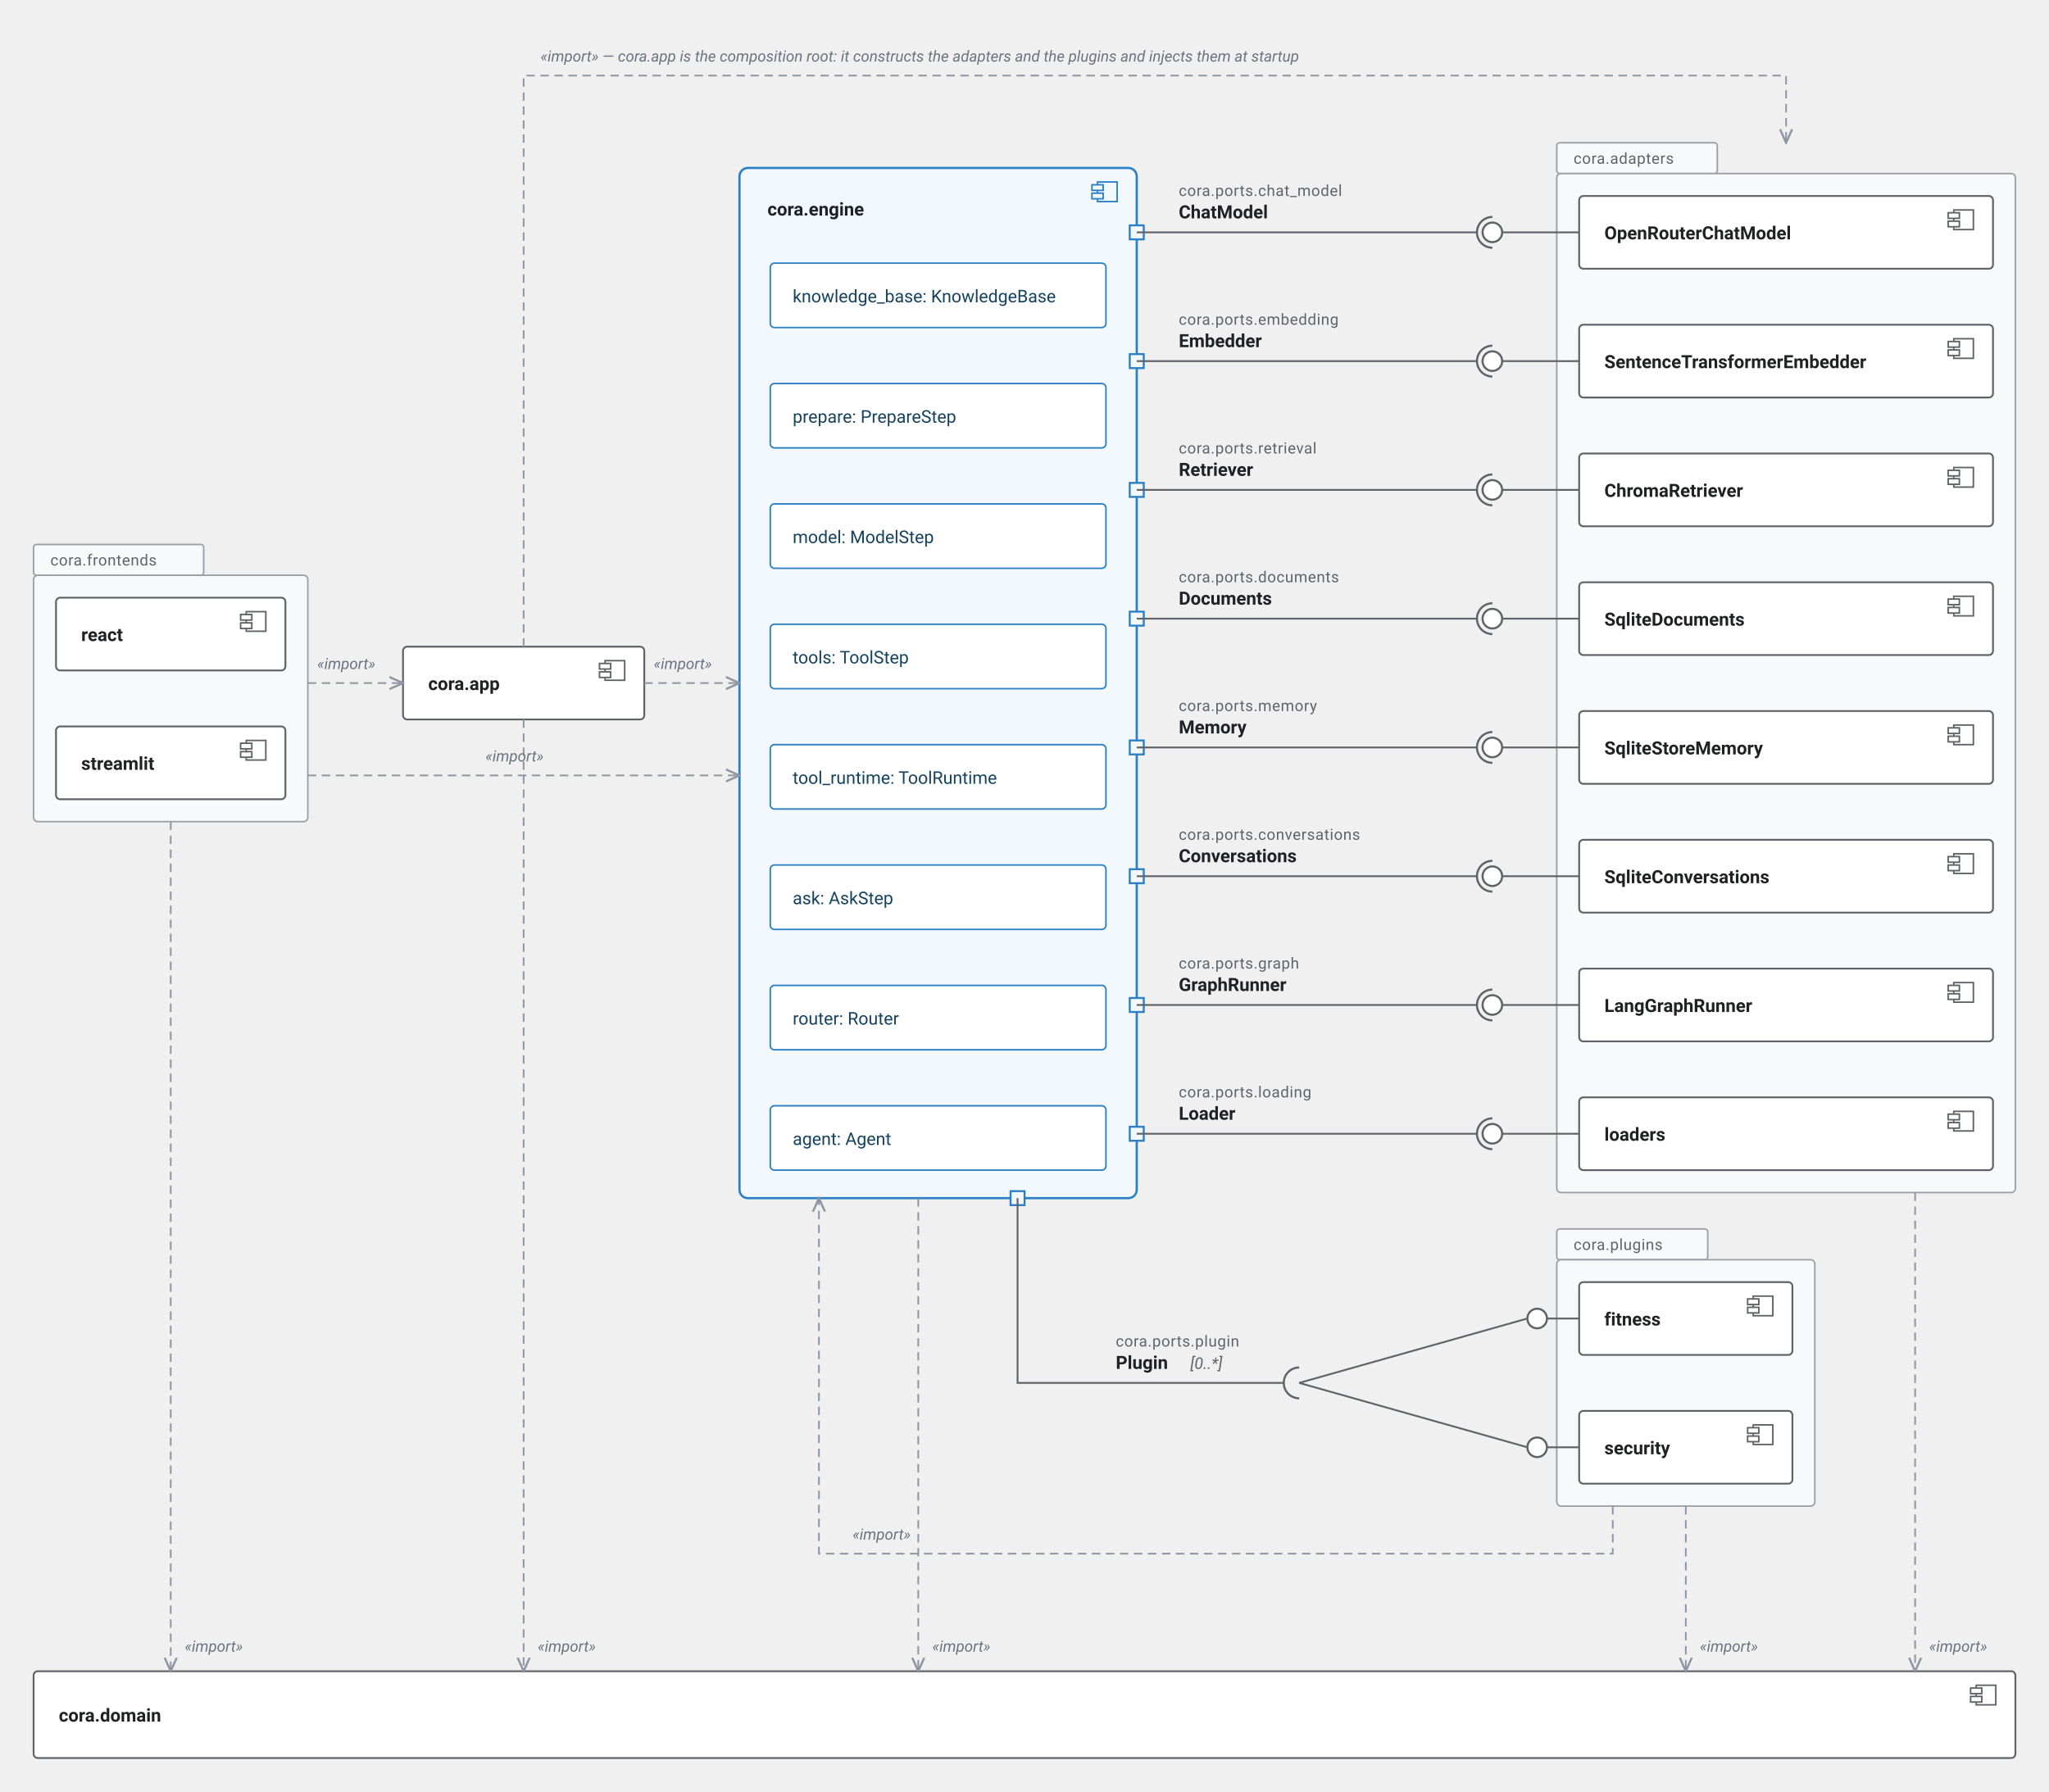
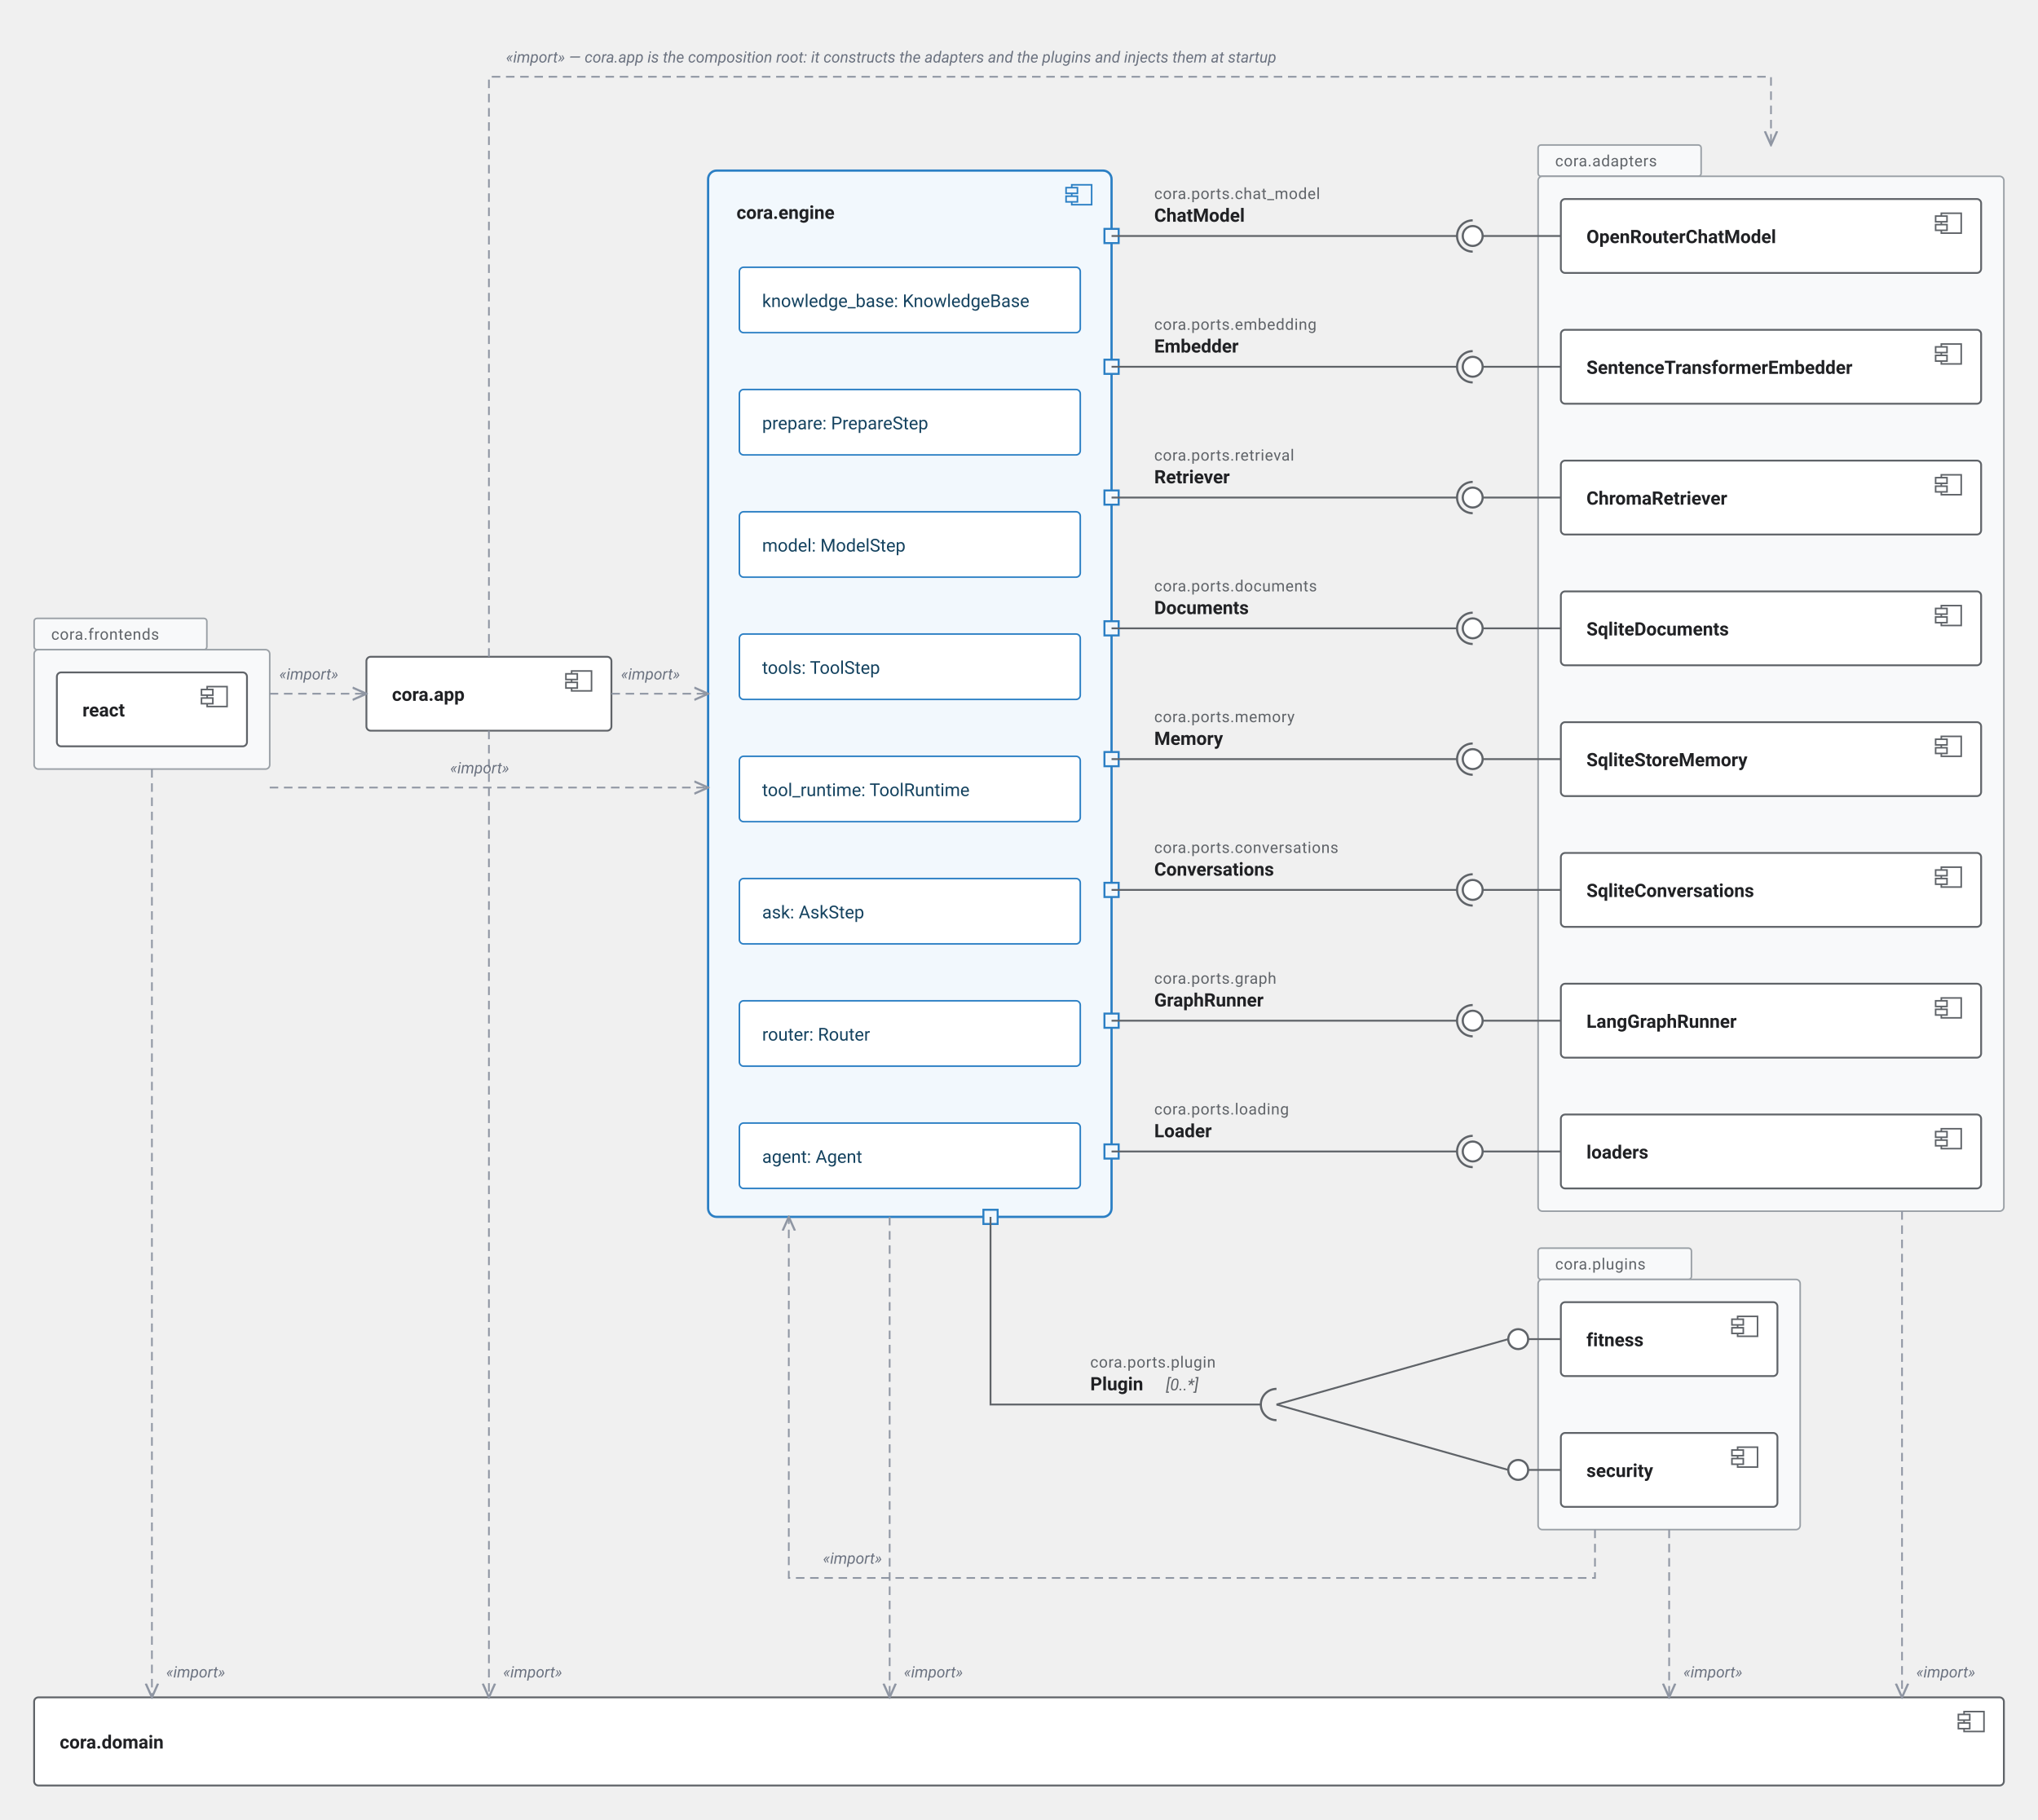
- <svg xmlns="http://www.w3.org/2000/svg" viewBox="0 0 1463.51 1280" width="1463.51" height="1280" role="img" aria-label="cora as a UML component diagram: 2 frontends, an engine of 8 parts, 9 required interfaces wired to the components that provide them, and the packages each one imports. Generated by scripts/gen_component_map.py.">
+ <svg xmlns="http://www.w3.org/2000/svg" viewBox="0 0 1433.35 1280" width="1433.35" height="1280" role="img" aria-label="cora as a UML component diagram: 1 frontends, an engine of 8 parts, 9 required interfaces wired to the components that provide them, and the packages each one imports. Generated by scripts/gen_component_map.py.">
  <style>
    text { font: 13px/1.4 -apple-system, "Segoe UI", Roboto, sans-serif; fill: #202124 }
    .stereotype { font-size: 11px; fill: #5f6368; letter-spacing: .03em }
    .name { font-weight: 600 }
    .role { font-size: 12.5px }
    .engine { fill: #f2f8fd; stroke: #2b7fc4; stroke-width: 1.6 }
    .part { fill: #ffffff; stroke: #2b7fc4; stroke-width: 1.1 }
    .part-name { fill: #14425f }
    .frame { fill: #f8f9fa; stroke: #9aa0a6; stroke-width: 1.1 }
    .outer { fill: #ffffff; stroke: #5f6368; stroke-width: 1.3 }
    .glyph { fill: #ffffff; stroke: #5f6368; stroke-width: 1.1 }
    .glyph-engine { fill: #f2f8fd; stroke: #2b7fc4; stroke-width: 1.1 }
    .socket-port { fill: #f2f8fd; stroke: #2b7fc4; stroke-width: 1.4 }
    .wire { stroke: #5f6368; stroke-width: 1.3; fill: none }
    .socket { stroke: #5f6368; stroke-width: 1.5; fill: none }
    .ball { fill: #ffffff; stroke: #5f6368; stroke-width: 1.5 }
    .port { fill: #202124; font-size: 13px; font-weight: 600 }
    .multiplicity { fill: #5f6368; font-size: 11.5px; font-style: italic }
    .imports { stroke: #8f96a3; stroke-width: 1.2; fill: none;
               stroke-dasharray: 6 4; marker-end: url(#import) }
    .import-label { fill: #6b7280; font-size: 11px; font-style: italic }
    @media (prefers-color-scheme: dark) {
      text { fill: #e8eaed }
      .stereotype { fill: #9aa0a6 }
      .port { fill: #e8eaed }
      .engine { fill: #10283a; stroke: #6fb6ea }
      .part { fill: #1b2b3480; stroke: #6fb6ea }
      .part-name { fill: #cfe6f7 }
      .frame { fill: #2b2c2f; stroke: #9aa0a6 }
      .outer { fill: #303134; stroke: #bdc1c6 }
      .glyph { fill: #303134; stroke: #bdc1c6 }
      .glyph-engine { fill: #10283a; stroke: #6fb6ea }
      .socket-port { fill: #10283a; stroke: #6fb6ea }
      .wire, .socket { stroke: #bdc1c6 }
      .ball { fill: #303134; stroke: #bdc1c6 }
    }
  </style>
  <defs>
    <marker id="import" viewBox="0 0 10 10" refX="9" refY="5" markerWidth="9" markerHeight="9" orient="auto-start-reverse">
      <path d="M 0 1 L 9 5 L 0 9" fill="none" stroke="#8f96a3" stroke-width="1.4" />
    </marker>
  </defs>
-   <rect x="24" y="389" width="121.48" height="22" rx="2" class="frame" />
-   <rect x="24" y="411" width="195.86" height="176" rx="3" class="frame" />
-   <text x="36" y="404" class="stereotype" text-anchor="start">cora.frontends</text>
-   <rect x="1111.93" y="102" width="114.66" height="22" rx="2" class="frame" />
-   <rect x="1111.93" y="124" width="327.58" height="728" rx="3" class="frame" />
-   <text x="1123.93" y="117" class="stereotype" text-anchor="start">cora.adapters</text>
-   <rect x="1111.93" y="878" width="107.84" height="22" rx="2" class="frame" />
-   <rect x="1111.93" y="900" width="184.32" height="176" rx="3" class="frame" />
-   <text x="1123.93" y="893" class="stereotype" text-anchor="start">cora.plugins</text>
-   <rect x="528.18" y="120" width="283.75" height="736" rx="6" class="engine" />
-   <text x="548.18" y="154" class="name" text-anchor="start">cora.engine</text>
-   <rect x="783.93" y="130" width="14" height="14" class="glyph-engine" />
-   <rect x="779.93" y="132" width="8" height="4" class="glyph-engine" />
-   <rect x="779.93" y="138" width="8" height="4" class="glyph-engine" />
-   <rect x="550.18" y="188" width="239.75" height="46" rx="3" class="part" />
-   <text x="566.18" y="216" class="part-name role" text-anchor="start">knowledge_base: KnowledgeBase</text>
-   <rect x="550.18" y="274" width="239.75" height="46" rx="3" class="part" />
-   <text x="566.18" y="302" class="part-name role" text-anchor="start">prepare: PrepareStep</text>
-   <rect x="550.18" y="360" width="239.75" height="46" rx="3" class="part" />
-   <text x="566.18" y="388" class="part-name role" text-anchor="start">model: ModelStep</text>
-   <rect x="550.18" y="446" width="239.75" height="46" rx="3" class="part" />
-   <text x="566.18" y="474" class="part-name role" text-anchor="start">tools: ToolStep</text>
-   <rect x="550.18" y="532" width="239.75" height="46" rx="3" class="part" />
-   <text x="566.18" y="560" class="part-name role" text-anchor="start">tool_runtime: ToolRuntime</text>
-   <rect x="550.18" y="618" width="239.75" height="46" rx="3" class="part" />
-   <text x="566.18" y="646" class="part-name role" text-anchor="start">ask: AskStep</text>
-   <rect x="550.18" y="704" width="239.75" height="46" rx="3" class="part" />
-   <text x="566.18" y="732" class="part-name role" text-anchor="start">router: Router</text>
-   <rect x="550.18" y="790" width="239.75" height="46" rx="3" class="part" />
-   <text x="566.18" y="818" class="part-name role" text-anchor="start">agent: Agent</text>
-   <rect x="40" y="427" width="163.86" height="52" rx="3" class="outer" />
-   <text x="58" y="458" class="name" text-anchor="start">react</text>
-   <rect x="175.86" y="437" width="14" height="14" class="glyph" />
-   <rect x="171.86" y="439" width="8" height="4" class="glyph" />
-   <rect x="171.86" y="445" width="8" height="4" class="glyph" />
-   <rect x="40" y="519" width="163.86" height="52" rx="3" class="outer" />
-   <text x="58" y="550" class="name" text-anchor="start">streamlit</text>
-   <rect x="175.86" y="529" width="14" height="14" class="glyph" />
-   <rect x="171.86" y="531" width="8" height="4" class="glyph" />
-   <rect x="171.86" y="537" width="8" height="4" class="glyph" />
-   <rect x="287.86" y="462" width="172.32" height="52" rx="3" class="outer" />
-   <text x="305.86" y="493" class="name" text-anchor="start">cora.app</text>
-   <rect x="432.18" y="472" width="14" height="14" class="glyph" />
-   <rect x="428.18" y="474" width="8" height="4" class="glyph" />
-   <rect x="428.18" y="480" width="8" height="4" class="glyph" />
-   <rect x="24" y="1194" width="1415.51" height="62" rx="3" class="outer" />
+   <rect x="24" y="435" width="121.48" height="22" rx="2" class="frame" />
+   <rect x="24" y="457" width="165.7" height="84" rx="3" class="frame" />
+   <text x="36" y="450" class="stereotype" text-anchor="start">cora.frontends</text>
+   <rect x="1081.77" y="102" width="114.66" height="22" rx="2" class="frame" />
+   <rect x="1081.77" y="124" width="327.58" height="728" rx="3" class="frame" />
+   <text x="1093.77" y="117" class="stereotype" text-anchor="start">cora.adapters</text>
+   <rect x="1081.77" y="878" width="107.84" height="22" rx="2" class="frame" />
+   <rect x="1081.77" y="900" width="184.32" height="176" rx="3" class="frame" />
+   <text x="1093.77" y="893" class="stereotype" text-anchor="start">cora.plugins</text>
+   <rect x="498.02" y="120" width="283.75" height="736" rx="6" class="engine" />
+   <text x="518.02" y="154" class="name" text-anchor="start">cora.engine</text>
+   <rect x="753.77" y="130" width="14" height="14" class="glyph-engine" />
+   <rect x="749.77" y="132" width="8" height="4" class="glyph-engine" />
+   <rect x="749.77" y="138" width="8" height="4" class="glyph-engine" />
+   <rect x="520.02" y="188" width="239.75" height="46" rx="3" class="part" />
+   <text x="536.02" y="216" class="part-name role" text-anchor="start">knowledge_base: KnowledgeBase</text>
+   <rect x="520.02" y="274" width="239.75" height="46" rx="3" class="part" />
+   <text x="536.02" y="302" class="part-name role" text-anchor="start">prepare: PrepareStep</text>
+   <rect x="520.02" y="360" width="239.75" height="46" rx="3" class="part" />
+   <text x="536.02" y="388" class="part-name role" text-anchor="start">model: ModelStep</text>
+   <rect x="520.02" y="446" width="239.75" height="46" rx="3" class="part" />
+   <text x="536.02" y="474" class="part-name role" text-anchor="start">tools: ToolStep</text>
+   <rect x="520.02" y="532" width="239.75" height="46" rx="3" class="part" />
+   <text x="536.02" y="560" class="part-name role" text-anchor="start">tool_runtime: ToolRuntime</text>
+   <rect x="520.02" y="618" width="239.75" height="46" rx="3" class="part" />
+   <text x="536.02" y="646" class="part-name role" text-anchor="start">ask: AskStep</text>
+   <rect x="520.02" y="704" width="239.75" height="46" rx="3" class="part" />
+   <text x="536.02" y="732" class="part-name role" text-anchor="start">router: Router</text>
+   <rect x="520.02" y="790" width="239.75" height="46" rx="3" class="part" />
+   <text x="536.02" y="818" class="part-name role" text-anchor="start">agent: Agent</text>
+   <rect x="40" y="473" width="133.7" height="52" rx="3" class="outer" />
+   <text x="58" y="504" class="name" text-anchor="start">react</text>
+   <rect x="145.7" y="483" width="14" height="14" class="glyph" />
+   <rect x="141.7" y="485" width="8" height="4" class="glyph" />
+   <rect x="141.7" y="491" width="8" height="4" class="glyph" />
+   <rect x="257.7" y="462" width="172.32" height="52" rx="3" class="outer" />
+   <text x="275.7" y="493" class="name" text-anchor="start">cora.app</text>
+   <rect x="402.02" y="472" width="14" height="14" class="glyph" />
+   <rect x="398.02" y="474" width="8" height="4" class="glyph" />
+   <rect x="398.02" y="480" width="8" height="4" class="glyph" />
+   <rect x="24" y="1194" width="1385.35" height="62" rx="3" class="outer" />
  <text x="42" y="1230" class="name" text-anchor="start">cora.domain</text>
-   <rect x="1411.51" y="1204" width="14" height="14" class="glyph" />
-   <rect x="1407.51" y="1206" width="8" height="4" class="glyph" />
-   <rect x="1407.51" y="1212" width="8" height="4" class="glyph" />
-   <rect x="1127.93" y="140" width="295.58" height="52" rx="3" class="outer" />
-   <text x="1145.93" y="171" class="name" text-anchor="start">OpenRouterChatModel</text>
-   <rect x="1395.51" y="150" width="14" height="14" class="glyph" />
-   <rect x="1391.51" y="152" width="8" height="4" class="glyph" />
-   <rect x="1391.51" y="158" width="8" height="4" class="glyph" />
-   <rect x="1127.93" y="232" width="295.58" height="52" rx="3" class="outer" />
-   <text x="1145.93" y="263" class="name" text-anchor="start">SentenceTransformerEmbedder</text>
-   <rect x="1395.51" y="242" width="14" height="14" class="glyph" />
-   <rect x="1391.51" y="244" width="8" height="4" class="glyph" />
-   <rect x="1391.51" y="250" width="8" height="4" class="glyph" />
-   <rect x="1127.93" y="324" width="295.58" height="52" rx="3" class="outer" />
-   <text x="1145.93" y="355" class="name" text-anchor="start">ChromaRetriever</text>
-   <rect x="1395.51" y="334" width="14" height="14" class="glyph" />
-   <rect x="1391.51" y="336" width="8" height="4" class="glyph" />
-   <rect x="1391.51" y="342" width="8" height="4" class="glyph" />
-   <rect x="1127.93" y="416" width="295.58" height="52" rx="3" class="outer" />
-   <text x="1145.93" y="447" class="name" text-anchor="start">SqliteDocuments</text>
-   <rect x="1395.51" y="426" width="14" height="14" class="glyph" />
-   <rect x="1391.51" y="428" width="8" height="4" class="glyph" />
-   <rect x="1391.51" y="434" width="8" height="4" class="glyph" />
-   <rect x="1127.93" y="508" width="295.58" height="52" rx="3" class="outer" />
-   <text x="1145.93" y="539" class="name" text-anchor="start">SqliteStoreMemory</text>
-   <rect x="1395.51" y="518" width="14" height="14" class="glyph" />
-   <rect x="1391.51" y="520" width="8" height="4" class="glyph" />
-   <rect x="1391.51" y="526" width="8" height="4" class="glyph" />
-   <rect x="1127.93" y="600" width="295.58" height="52" rx="3" class="outer" />
-   <text x="1145.93" y="631" class="name" text-anchor="start">SqliteConversations</text>
-   <rect x="1395.51" y="610" width="14" height="14" class="glyph" />
-   <rect x="1391.51" y="612" width="8" height="4" class="glyph" />
-   <rect x="1391.51" y="618" width="8" height="4" class="glyph" />
-   <rect x="1127.93" y="692" width="295.58" height="52" rx="3" class="outer" />
-   <text x="1145.93" y="723" class="name" text-anchor="start">LangGraphRunner</text>
-   <rect x="1395.51" y="702" width="14" height="14" class="glyph" />
-   <rect x="1391.51" y="704" width="8" height="4" class="glyph" />
-   <rect x="1391.51" y="710" width="8" height="4" class="glyph" />
-   <rect x="1127.93" y="784" width="295.58" height="52" rx="3" class="outer" />
-   <text x="1145.93" y="815" class="name" text-anchor="start">loaders</text>
-   <rect x="1395.51" y="794" width="14" height="14" class="glyph" />
-   <rect x="1391.51" y="796" width="8" height="4" class="glyph" />
-   <rect x="1391.51" y="802" width="8" height="4" class="glyph" />
-   <rect x="1127.93" y="916" width="152.32" height="52" rx="3" class="outer" />
-   <text x="1145.93" y="947" class="name" text-anchor="start">fitness</text>
-   <rect x="1252.25" y="926" width="14" height="14" class="glyph" />
-   <rect x="1248.25" y="928" width="8" height="4" class="glyph" />
-   <rect x="1248.25" y="934" width="8" height="4" class="glyph" />
-   <rect x="1127.93" y="1008" width="152.32" height="52" rx="3" class="outer" />
-   <text x="1145.93" y="1039" class="name" text-anchor="start">security</text>
-   <rect x="1252.25" y="1018" width="14" height="14" class="glyph" />
-   <rect x="1248.25" y="1020" width="8" height="4" class="glyph" />
-   <rect x="1248.25" y="1026" width="8" height="4" class="glyph" />
-   <rect x="806.93" y="161" width="10" height="10" class="socket-port" />
-   <path d="M 811.93 166 L 1054.93 166" class="wire" />
-   <path d="M 1065.93 155 A 11 11 0 0 0 1065.93 177" class="socket" />
-   <circle cx="1065.93" cy="166" r="7" class="ball" />
-   <path d="M 1072.93 166 L 1127.93 166" class="wire" />
-   <text x="841.93" y="140" class="stereotype" text-anchor="start">cora.ports.chat_model</text>
-   <text x="841.93" y="156" class="port" text-anchor="start">ChatModel</text>
-   <rect x="806.93" y="253" width="10" height="10" class="socket-port" />
-   <path d="M 811.93 258 L 1054.93 258" class="wire" />
-   <path d="M 1065.93 247 A 11 11 0 0 0 1065.93 269" class="socket" />
-   <circle cx="1065.93" cy="258" r="7" class="ball" />
-   <path d="M 1072.93 258 L 1127.93 258" class="wire" />
-   <text x="841.93" y="232" class="stereotype" text-anchor="start">cora.ports.embedding</text>
-   <text x="841.93" y="248" class="port" text-anchor="start">Embedder</text>
-   <rect x="806.93" y="345" width="10" height="10" class="socket-port" />
-   <path d="M 811.93 350 L 1054.93 350" class="wire" />
-   <path d="M 1065.93 339 A 11 11 0 0 0 1065.93 361" class="socket" />
-   <circle cx="1065.93" cy="350" r="7" class="ball" />
-   <path d="M 1072.93 350 L 1127.93 350" class="wire" />
-   <text x="841.93" y="324" class="stereotype" text-anchor="start">cora.ports.retrieval</text>
-   <text x="841.93" y="340" class="port" text-anchor="start">Retriever</text>
-   <rect x="806.93" y="437" width="10" height="10" class="socket-port" />
-   <path d="M 811.93 442 L 1054.93 442" class="wire" />
-   <path d="M 1065.93 431 A 11 11 0 0 0 1065.93 453" class="socket" />
-   <circle cx="1065.93" cy="442" r="7" class="ball" />
-   <path d="M 1072.93 442 L 1127.93 442" class="wire" />
-   <text x="841.93" y="416" class="stereotype" text-anchor="start">cora.ports.documents</text>
-   <text x="841.93" y="432" class="port" text-anchor="start">Documents</text>
-   <rect x="806.93" y="529" width="10" height="10" class="socket-port" />
-   <path d="M 811.93 534 L 1054.93 534" class="wire" />
-   <path d="M 1065.93 523 A 11 11 0 0 0 1065.93 545" class="socket" />
-   <circle cx="1065.93" cy="534" r="7" class="ball" />
-   <path d="M 1072.93 534 L 1127.93 534" class="wire" />
-   <text x="841.93" y="508" class="stereotype" text-anchor="start">cora.ports.memory</text>
-   <text x="841.93" y="524" class="port" text-anchor="start">Memory</text>
-   <rect x="806.93" y="621" width="10" height="10" class="socket-port" />
-   <path d="M 811.93 626 L 1054.93 626" class="wire" />
-   <path d="M 1065.93 615 A 11 11 0 0 0 1065.93 637" class="socket" />
-   <circle cx="1065.93" cy="626" r="7" class="ball" />
-   <path d="M 1072.93 626 L 1127.93 626" class="wire" />
-   <text x="841.93" y="600" class="stereotype" text-anchor="start">cora.ports.conversations</text>
-   <text x="841.93" y="616" class="port" text-anchor="start">Conversations</text>
-   <rect x="806.93" y="713" width="10" height="10" class="socket-port" />
-   <path d="M 811.93 718 L 1054.93 718" class="wire" />
-   <path d="M 1065.93 707 A 11 11 0 0 0 1065.93 729" class="socket" />
-   <circle cx="1065.93" cy="718" r="7" class="ball" />
-   <path d="M 1072.93 718 L 1127.93 718" class="wire" />
-   <text x="841.93" y="692" class="stereotype" text-anchor="start">cora.ports.graph</text>
-   <text x="841.93" y="708" class="port" text-anchor="start">GraphRunner</text>
-   <rect x="806.93" y="805" width="10" height="10" class="socket-port" />
-   <path d="M 811.93 810 L 1054.93 810" class="wire" />
-   <path d="M 1065.93 799 A 11 11 0 0 0 1065.93 821" class="socket" />
-   <circle cx="1065.93" cy="810" r="7" class="ball" />
-   <path d="M 1072.93 810 L 1127.93 810" class="wire" />
-   <text x="841.93" y="784" class="stereotype" text-anchor="start">cora.ports.loading</text>
-   <text x="841.93" y="800" class="port" text-anchor="start">Loader</text>
-   <rect x="721.805" y="851" width="10" height="10" class="socket-port" />
-   <path d="M 726.805 856 L 726.805 988 L 916.93 988" class="wire" />
-   <path d="M 927.93 977 A 11 11 0 0 0 927.93 999" class="socket" />
-   <text x="796.93" y="962" class="stereotype" text-anchor="start">cora.ports.plugin</text>
-   <text x="796.93" y="978" class="port" text-anchor="start">Plugin</text>
-   <text x="850.17" y="978" class="multiplicity" text-anchor="start">[0..*]</text>
-   <path d="M 927.93 988 L 1090.93 942" class="wire" />
-   <circle cx="1097.93" cy="942" r="7" class="ball" />
-   <path d="M 1104.93 942 L 1127.93 942" class="wire" />
-   <path d="M 927.93 988 L 1090.93 1034" class="wire" />
-   <circle cx="1097.93" cy="1034" r="7" class="ball" />
-   <path d="M 1104.93 1034 L 1127.93 1034" class="wire" />
-   <path d="M 1367.88 852 L 1367.88 1194" class="imports" />
-   <text x="1377.88" y="1180" class="import-label" text-anchor="start">«import»</text>
-   <path d="M 374.02 462 L 374.02 54 L 1275.72 54 L 1275.72 102" class="imports" />
-   <text x="386.02" y="44" class="import-label" text-anchor="start">«import» — cora.app is the composition root: it constructs the adapters and the plugins and injects them at startup</text>
-   <path d="M 374.02 514 L 374.02 1194" class="imports" />
-   <text x="384.02" y="1180" class="import-label" text-anchor="start">«import»</text>
-   <path d="M 460.18 488 L 528.18 488" class="imports" />
-   <text x="466.9" y="478" class="import-label" text-anchor="start">«import»</text>
-   <path d="M 655.868 856 L 655.868 1194" class="imports" />
-   <text x="665.868" y="1180" class="import-label" text-anchor="start">«import»</text>
-   <path d="M 219.86 488 L 287.86 488" class="imports" />
-   <text x="226.58" y="478" class="import-label" text-anchor="start">«import»</text>
-   <path d="M 121.93 587 L 121.93 1194" class="imports" />
-   <text x="131.93" y="1180" class="import-label" text-anchor="start">«import»</text>
-   <path d="M 219.86 554 L 528.18 554" class="imports" />
-   <text x="346.74" y="544" class="import-label" text-anchor="start">«import»</text>
-   <path d="M 1204.09 1076 L 1204.09 1194" class="imports" />
-   <text x="1214.09" y="1180" class="import-label" text-anchor="start">«import»</text>
-   <path d="M 1151.93 1076 L 1151.93 1110 L 584.93 1110 L 584.93 856" class="imports" />
-   <text x="608.93" y="1100" class="import-label" text-anchor="start">«import»</text>
+   <rect x="1381.35" y="1204" width="14" height="14" class="glyph" />
+   <rect x="1377.35" y="1206" width="8" height="4" class="glyph" />
+   <rect x="1377.35" y="1212" width="8" height="4" class="glyph" />
+   <rect x="1097.77" y="140" width="295.58" height="52" rx="3" class="outer" />
+   <text x="1115.77" y="171" class="name" text-anchor="start">OpenRouterChatModel</text>
+   <rect x="1365.35" y="150" width="14" height="14" class="glyph" />
+   <rect x="1361.35" y="152" width="8" height="4" class="glyph" />
+   <rect x="1361.35" y="158" width="8" height="4" class="glyph" />
+   <rect x="1097.77" y="232" width="295.58" height="52" rx="3" class="outer" />
+   <text x="1115.77" y="263" class="name" text-anchor="start">SentenceTransformerEmbedder</text>
+   <rect x="1365.35" y="242" width="14" height="14" class="glyph" />
+   <rect x="1361.35" y="244" width="8" height="4" class="glyph" />
+   <rect x="1361.35" y="250" width="8" height="4" class="glyph" />
+   <rect x="1097.77" y="324" width="295.58" height="52" rx="3" class="outer" />
+   <text x="1115.77" y="355" class="name" text-anchor="start">ChromaRetriever</text>
+   <rect x="1365.35" y="334" width="14" height="14" class="glyph" />
+   <rect x="1361.35" y="336" width="8" height="4" class="glyph" />
+   <rect x="1361.35" y="342" width="8" height="4" class="glyph" />
+   <rect x="1097.77" y="416" width="295.58" height="52" rx="3" class="outer" />
+   <text x="1115.77" y="447" class="name" text-anchor="start">SqliteDocuments</text>
+   <rect x="1365.35" y="426" width="14" height="14" class="glyph" />
+   <rect x="1361.35" y="428" width="8" height="4" class="glyph" />
+   <rect x="1361.35" y="434" width="8" height="4" class="glyph" />
+   <rect x="1097.77" y="508" width="295.58" height="52" rx="3" class="outer" />
+   <text x="1115.77" y="539" class="name" text-anchor="start">SqliteStoreMemory</text>
+   <rect x="1365.35" y="518" width="14" height="14" class="glyph" />
+   <rect x="1361.35" y="520" width="8" height="4" class="glyph" />
+   <rect x="1361.35" y="526" width="8" height="4" class="glyph" />
+   <rect x="1097.77" y="600" width="295.58" height="52" rx="3" class="outer" />
+   <text x="1115.77" y="631" class="name" text-anchor="start">SqliteConversations</text>
+   <rect x="1365.35" y="610" width="14" height="14" class="glyph" />
+   <rect x="1361.35" y="612" width="8" height="4" class="glyph" />
+   <rect x="1361.35" y="618" width="8" height="4" class="glyph" />
+   <rect x="1097.77" y="692" width="295.58" height="52" rx="3" class="outer" />
+   <text x="1115.77" y="723" class="name" text-anchor="start">LangGraphRunner</text>
+   <rect x="1365.35" y="702" width="14" height="14" class="glyph" />
+   <rect x="1361.35" y="704" width="8" height="4" class="glyph" />
+   <rect x="1361.35" y="710" width="8" height="4" class="glyph" />
+   <rect x="1097.77" y="784" width="295.58" height="52" rx="3" class="outer" />
+   <text x="1115.77" y="815" class="name" text-anchor="start">loaders</text>
+   <rect x="1365.35" y="794" width="14" height="14" class="glyph" />
+   <rect x="1361.35" y="796" width="8" height="4" class="glyph" />
+   <rect x="1361.35" y="802" width="8" height="4" class="glyph" />
+   <rect x="1097.77" y="916" width="152.32" height="52" rx="3" class="outer" />
+   <text x="1115.77" y="947" class="name" text-anchor="start">fitness</text>
+   <rect x="1222.09" y="926" width="14" height="14" class="glyph" />
+   <rect x="1218.09" y="928" width="8" height="4" class="glyph" />
+   <rect x="1218.09" y="934" width="8" height="4" class="glyph" />
+   <rect x="1097.77" y="1008" width="152.32" height="52" rx="3" class="outer" />
+   <text x="1115.77" y="1039" class="name" text-anchor="start">security</text>
+   <rect x="1222.09" y="1018" width="14" height="14" class="glyph" />
+   <rect x="1218.09" y="1020" width="8" height="4" class="glyph" />
+   <rect x="1218.09" y="1026" width="8" height="4" class="glyph" />
+   <rect x="776.77" y="161" width="10" height="10" class="socket-port" />
+   <path d="M 781.77 166 L 1024.77 166" class="wire" />
+   <path d="M 1035.77 155 A 11 11 0 0 0 1035.77 177" class="socket" />
+   <circle cx="1035.77" cy="166" r="7" class="ball" />
+   <path d="M 1042.77 166 L 1097.77 166" class="wire" />
+   <text x="811.77" y="140" class="stereotype" text-anchor="start">cora.ports.chat_model</text>
+   <text x="811.77" y="156" class="port" text-anchor="start">ChatModel</text>
+   <rect x="776.77" y="253" width="10" height="10" class="socket-port" />
+   <path d="M 781.77 258 L 1024.77 258" class="wire" />
+   <path d="M 1035.77 247 A 11 11 0 0 0 1035.77 269" class="socket" />
+   <circle cx="1035.77" cy="258" r="7" class="ball" />
+   <path d="M 1042.77 258 L 1097.77 258" class="wire" />
+   <text x="811.77" y="232" class="stereotype" text-anchor="start">cora.ports.embedding</text>
+   <text x="811.77" y="248" class="port" text-anchor="start">Embedder</text>
+   <rect x="776.77" y="345" width="10" height="10" class="socket-port" />
+   <path d="M 781.77 350 L 1024.77 350" class="wire" />
+   <path d="M 1035.77 339 A 11 11 0 0 0 1035.77 361" class="socket" />
+   <circle cx="1035.77" cy="350" r="7" class="ball" />
+   <path d="M 1042.77 350 L 1097.77 350" class="wire" />
+   <text x="811.77" y="324" class="stereotype" text-anchor="start">cora.ports.retrieval</text>
+   <text x="811.77" y="340" class="port" text-anchor="start">Retriever</text>
+   <rect x="776.77" y="437" width="10" height="10" class="socket-port" />
+   <path d="M 781.77 442 L 1024.77 442" class="wire" />
+   <path d="M 1035.77 431 A 11 11 0 0 0 1035.77 453" class="socket" />
+   <circle cx="1035.77" cy="442" r="7" class="ball" />
+   <path d="M 1042.77 442 L 1097.77 442" class="wire" />
+   <text x="811.77" y="416" class="stereotype" text-anchor="start">cora.ports.documents</text>
+   <text x="811.77" y="432" class="port" text-anchor="start">Documents</text>
+   <rect x="776.77" y="529" width="10" height="10" class="socket-port" />
+   <path d="M 781.77 534 L 1024.77 534" class="wire" />
+   <path d="M 1035.77 523 A 11 11 0 0 0 1035.77 545" class="socket" />
+   <circle cx="1035.77" cy="534" r="7" class="ball" />
+   <path d="M 1042.77 534 L 1097.77 534" class="wire" />
+   <text x="811.77" y="508" class="stereotype" text-anchor="start">cora.ports.memory</text>
+   <text x="811.77" y="524" class="port" text-anchor="start">Memory</text>
+   <rect x="776.77" y="621" width="10" height="10" class="socket-port" />
+   <path d="M 781.77 626 L 1024.77 626" class="wire" />
+   <path d="M 1035.77 615 A 11 11 0 0 0 1035.77 637" class="socket" />
+   <circle cx="1035.77" cy="626" r="7" class="ball" />
+   <path d="M 1042.77 626 L 1097.77 626" class="wire" />
+   <text x="811.77" y="600" class="stereotype" text-anchor="start">cora.ports.conversations</text>
+   <text x="811.77" y="616" class="port" text-anchor="start">Conversations</text>
+   <rect x="776.77" y="713" width="10" height="10" class="socket-port" />
+   <path d="M 781.77 718 L 1024.77 718" class="wire" />
+   <path d="M 1035.77 707 A 11 11 0 0 0 1035.77 729" class="socket" />
+   <circle cx="1035.77" cy="718" r="7" class="ball" />
+   <path d="M 1042.77 718 L 1097.77 718" class="wire" />
+   <text x="811.77" y="692" class="stereotype" text-anchor="start">cora.ports.graph</text>
+   <text x="811.77" y="708" class="port" text-anchor="start">GraphRunner</text>
+   <rect x="776.77" y="805" width="10" height="10" class="socket-port" />
+   <path d="M 781.77 810 L 1024.77 810" class="wire" />
+   <path d="M 1035.77 799 A 11 11 0 0 0 1035.77 821" class="socket" />
+   <circle cx="1035.77" cy="810" r="7" class="ball" />
+   <path d="M 1042.77 810 L 1097.77 810" class="wire" />
+   <text x="811.77" y="784" class="stereotype" text-anchor="start">cora.ports.loading</text>
+   <text x="811.77" y="800" class="port" text-anchor="start">Loader</text>
+   <rect x="691.645" y="851" width="10" height="10" class="socket-port" />
+   <path d="M 696.645 856 L 696.645 988 L 886.77 988" class="wire" />
+   <path d="M 897.77 977 A 11 11 0 0 0 897.77 999" class="socket" />
+   <text x="766.77" y="962" class="stereotype" text-anchor="start">cora.ports.plugin</text>
+   <text x="766.77" y="978" class="port" text-anchor="start">Plugin</text>
+   <text x="820.01" y="978" class="multiplicity" text-anchor="start">[0..*]</text>
+   <path d="M 897.77 988 L 1060.77 942" class="wire" />
+   <circle cx="1067.77" cy="942" r="7" class="ball" />
+   <path d="M 1074.77 942 L 1097.77 942" class="wire" />
+   <path d="M 897.77 988 L 1060.77 1034" class="wire" />
+   <circle cx="1067.77" cy="1034" r="7" class="ball" />
+   <path d="M 1074.77 1034 L 1097.77 1034" class="wire" />
+   <path d="M 1337.72 852 L 1337.72 1194" class="imports" />
+   <text x="1347.72" y="1180" class="import-label" text-anchor="start">«import»</text>
+   <path d="M 343.86 462 L 343.86 54 L 1245.56 54 L 1245.56 102" class="imports" />
+   <text x="355.86" y="44" class="import-label" text-anchor="start">«import» — cora.app is the composition root: it constructs the adapters and the plugins and injects them at startup</text>
+   <path d="M 343.86 514 L 343.86 1194" class="imports" />
+   <text x="353.86" y="1180" class="import-label" text-anchor="start">«import»</text>
+   <path d="M 430.02 488 L 498.02 488" class="imports" />
+   <text x="436.74" y="478" class="import-label" text-anchor="start">«import»</text>
+   <path d="M 625.707 856 L 625.707 1194" class="imports" />
+   <text x="635.707" y="1180" class="import-label" text-anchor="start">«import»</text>
+   <path d="M 189.7 488 L 257.7 488" class="imports" />
+   <text x="196.42" y="478" class="import-label" text-anchor="start">«import»</text>
+   <path d="M 106.85 541 L 106.85 1194" class="imports" />
+   <text x="116.85" y="1180" class="import-label" text-anchor="start">«import»</text>
+   <path d="M 189.7 554 L 498.02 554" class="imports" />
+   <text x="316.58" y="544" class="import-label" text-anchor="start">«import»</text>
+   <path d="M 1173.93 1076 L 1173.93 1194" class="imports" />
+   <text x="1183.93" y="1180" class="import-label" text-anchor="start">«import»</text>
+   <path d="M 1121.77 1076 L 1121.77 1110 L 554.77 1110 L 554.77 856" class="imports" />
+   <text x="578.77" y="1100" class="import-label" text-anchor="start">«import»</text>
</svg>
